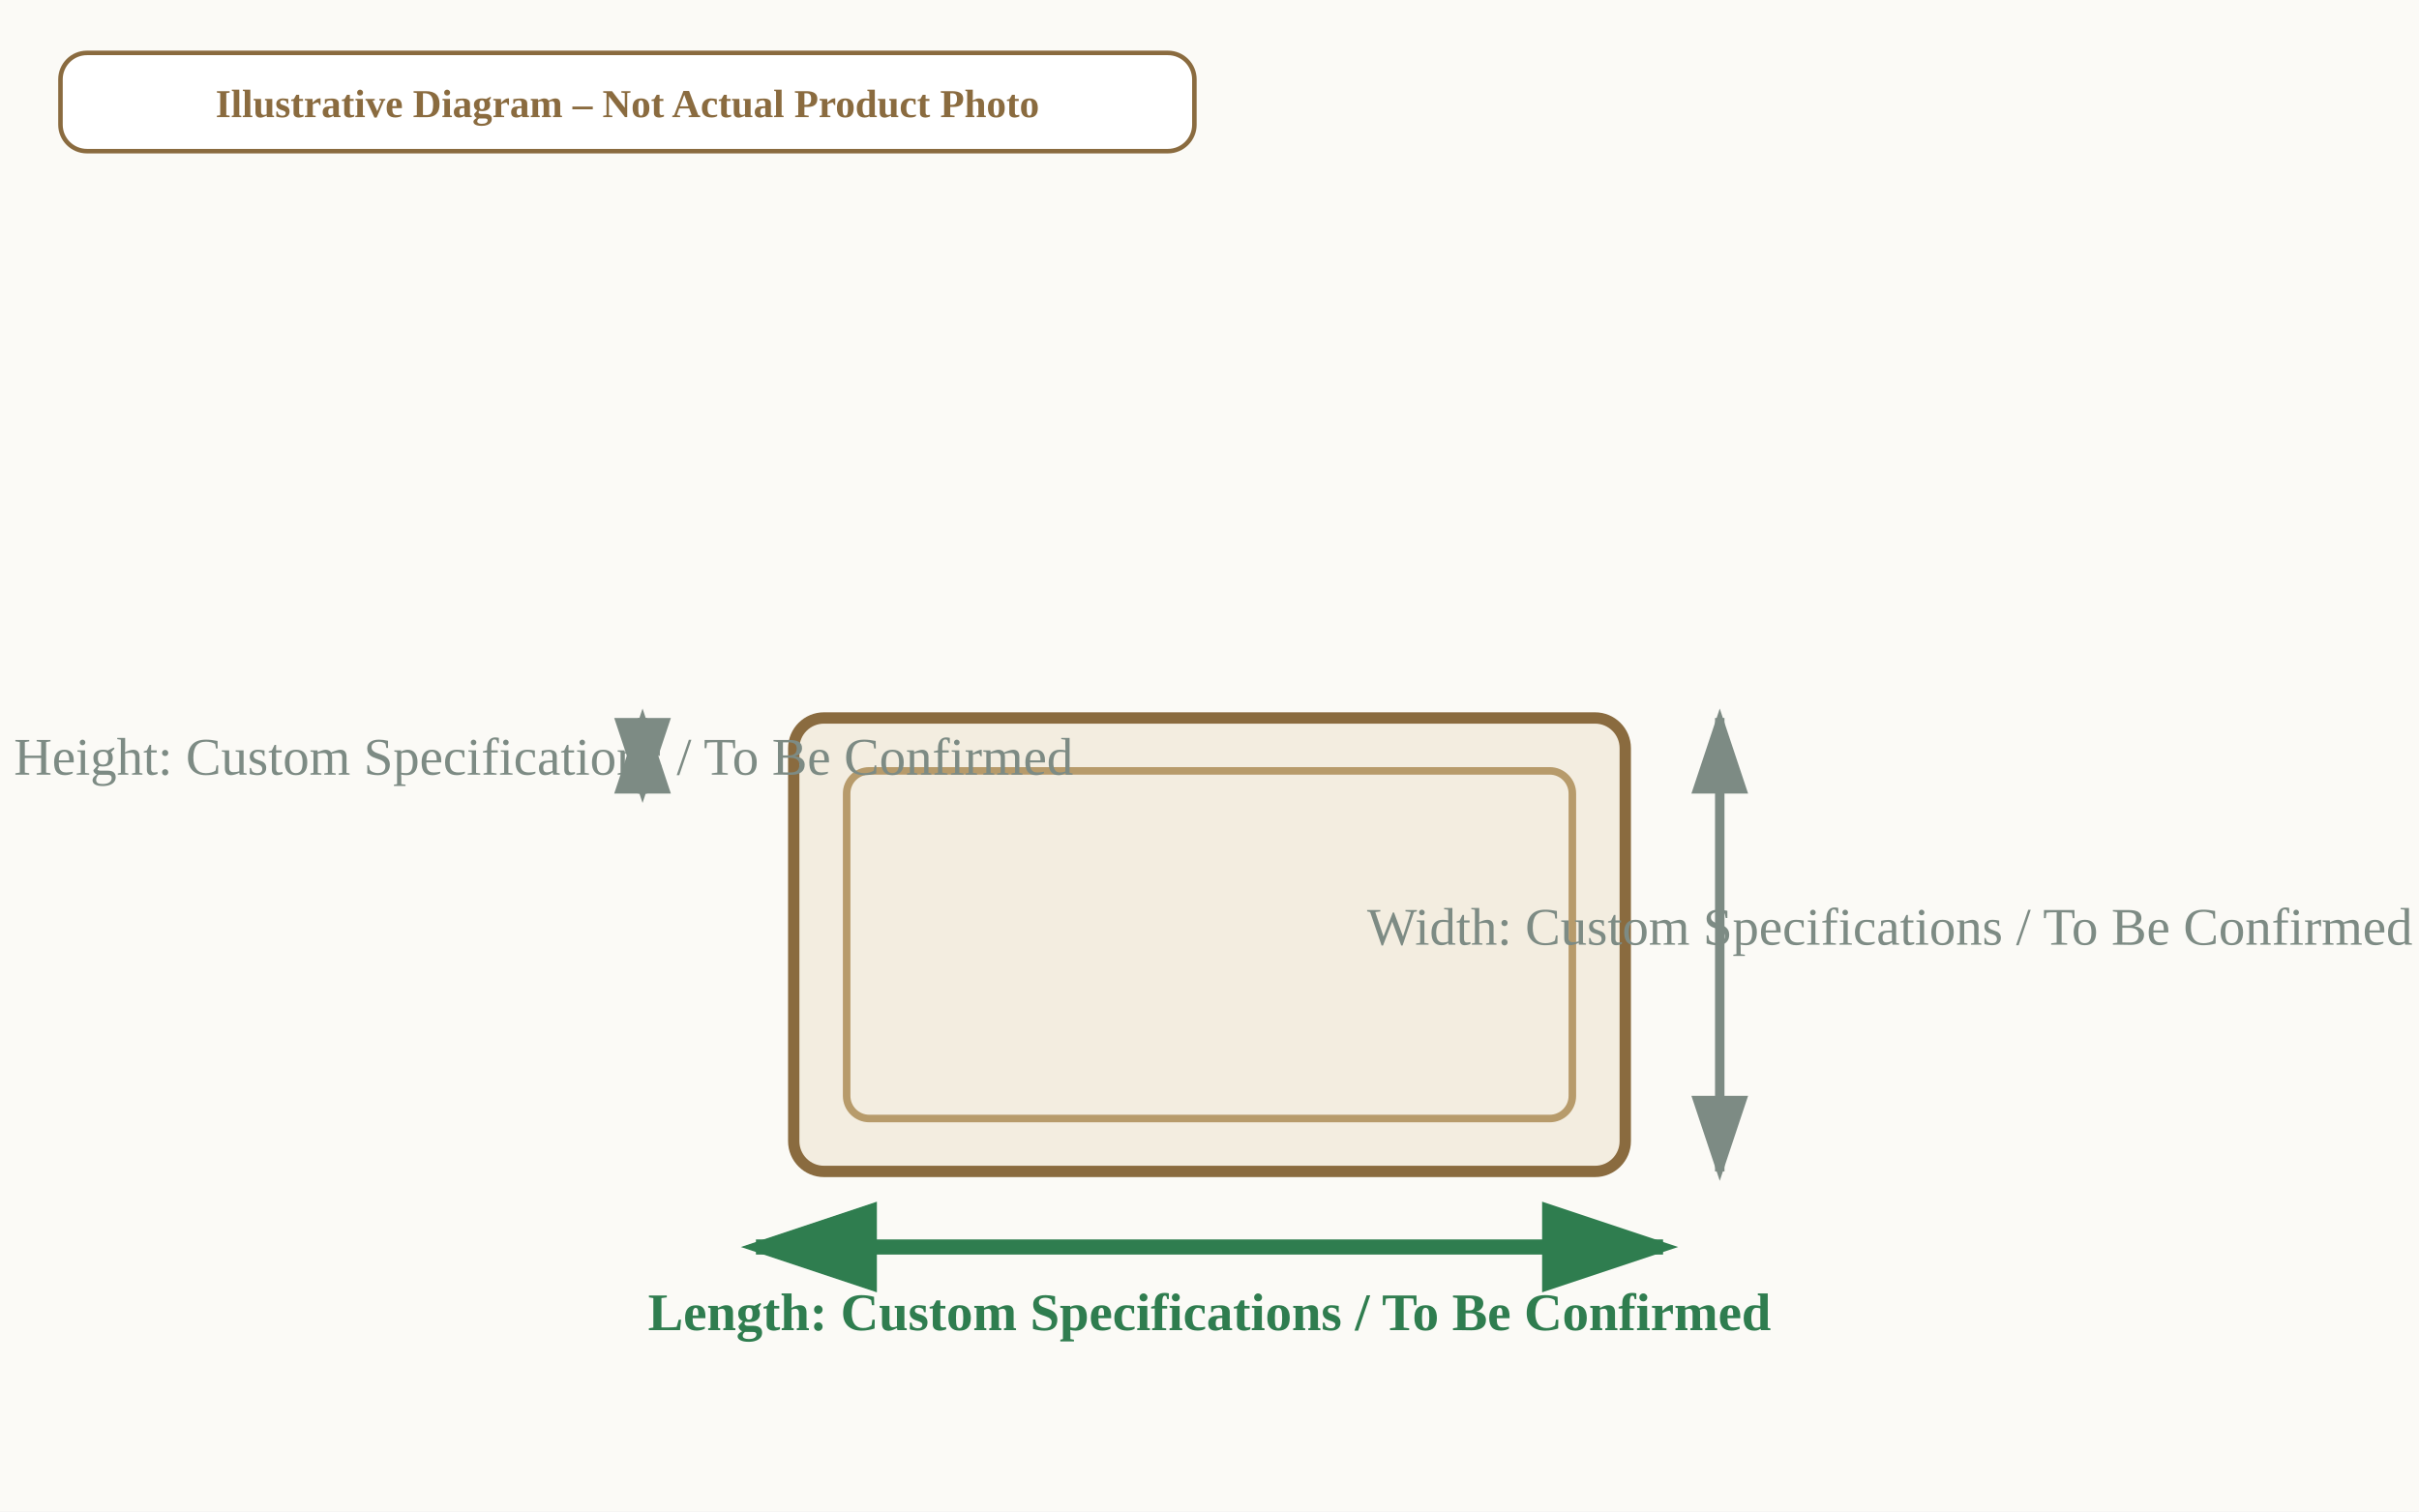
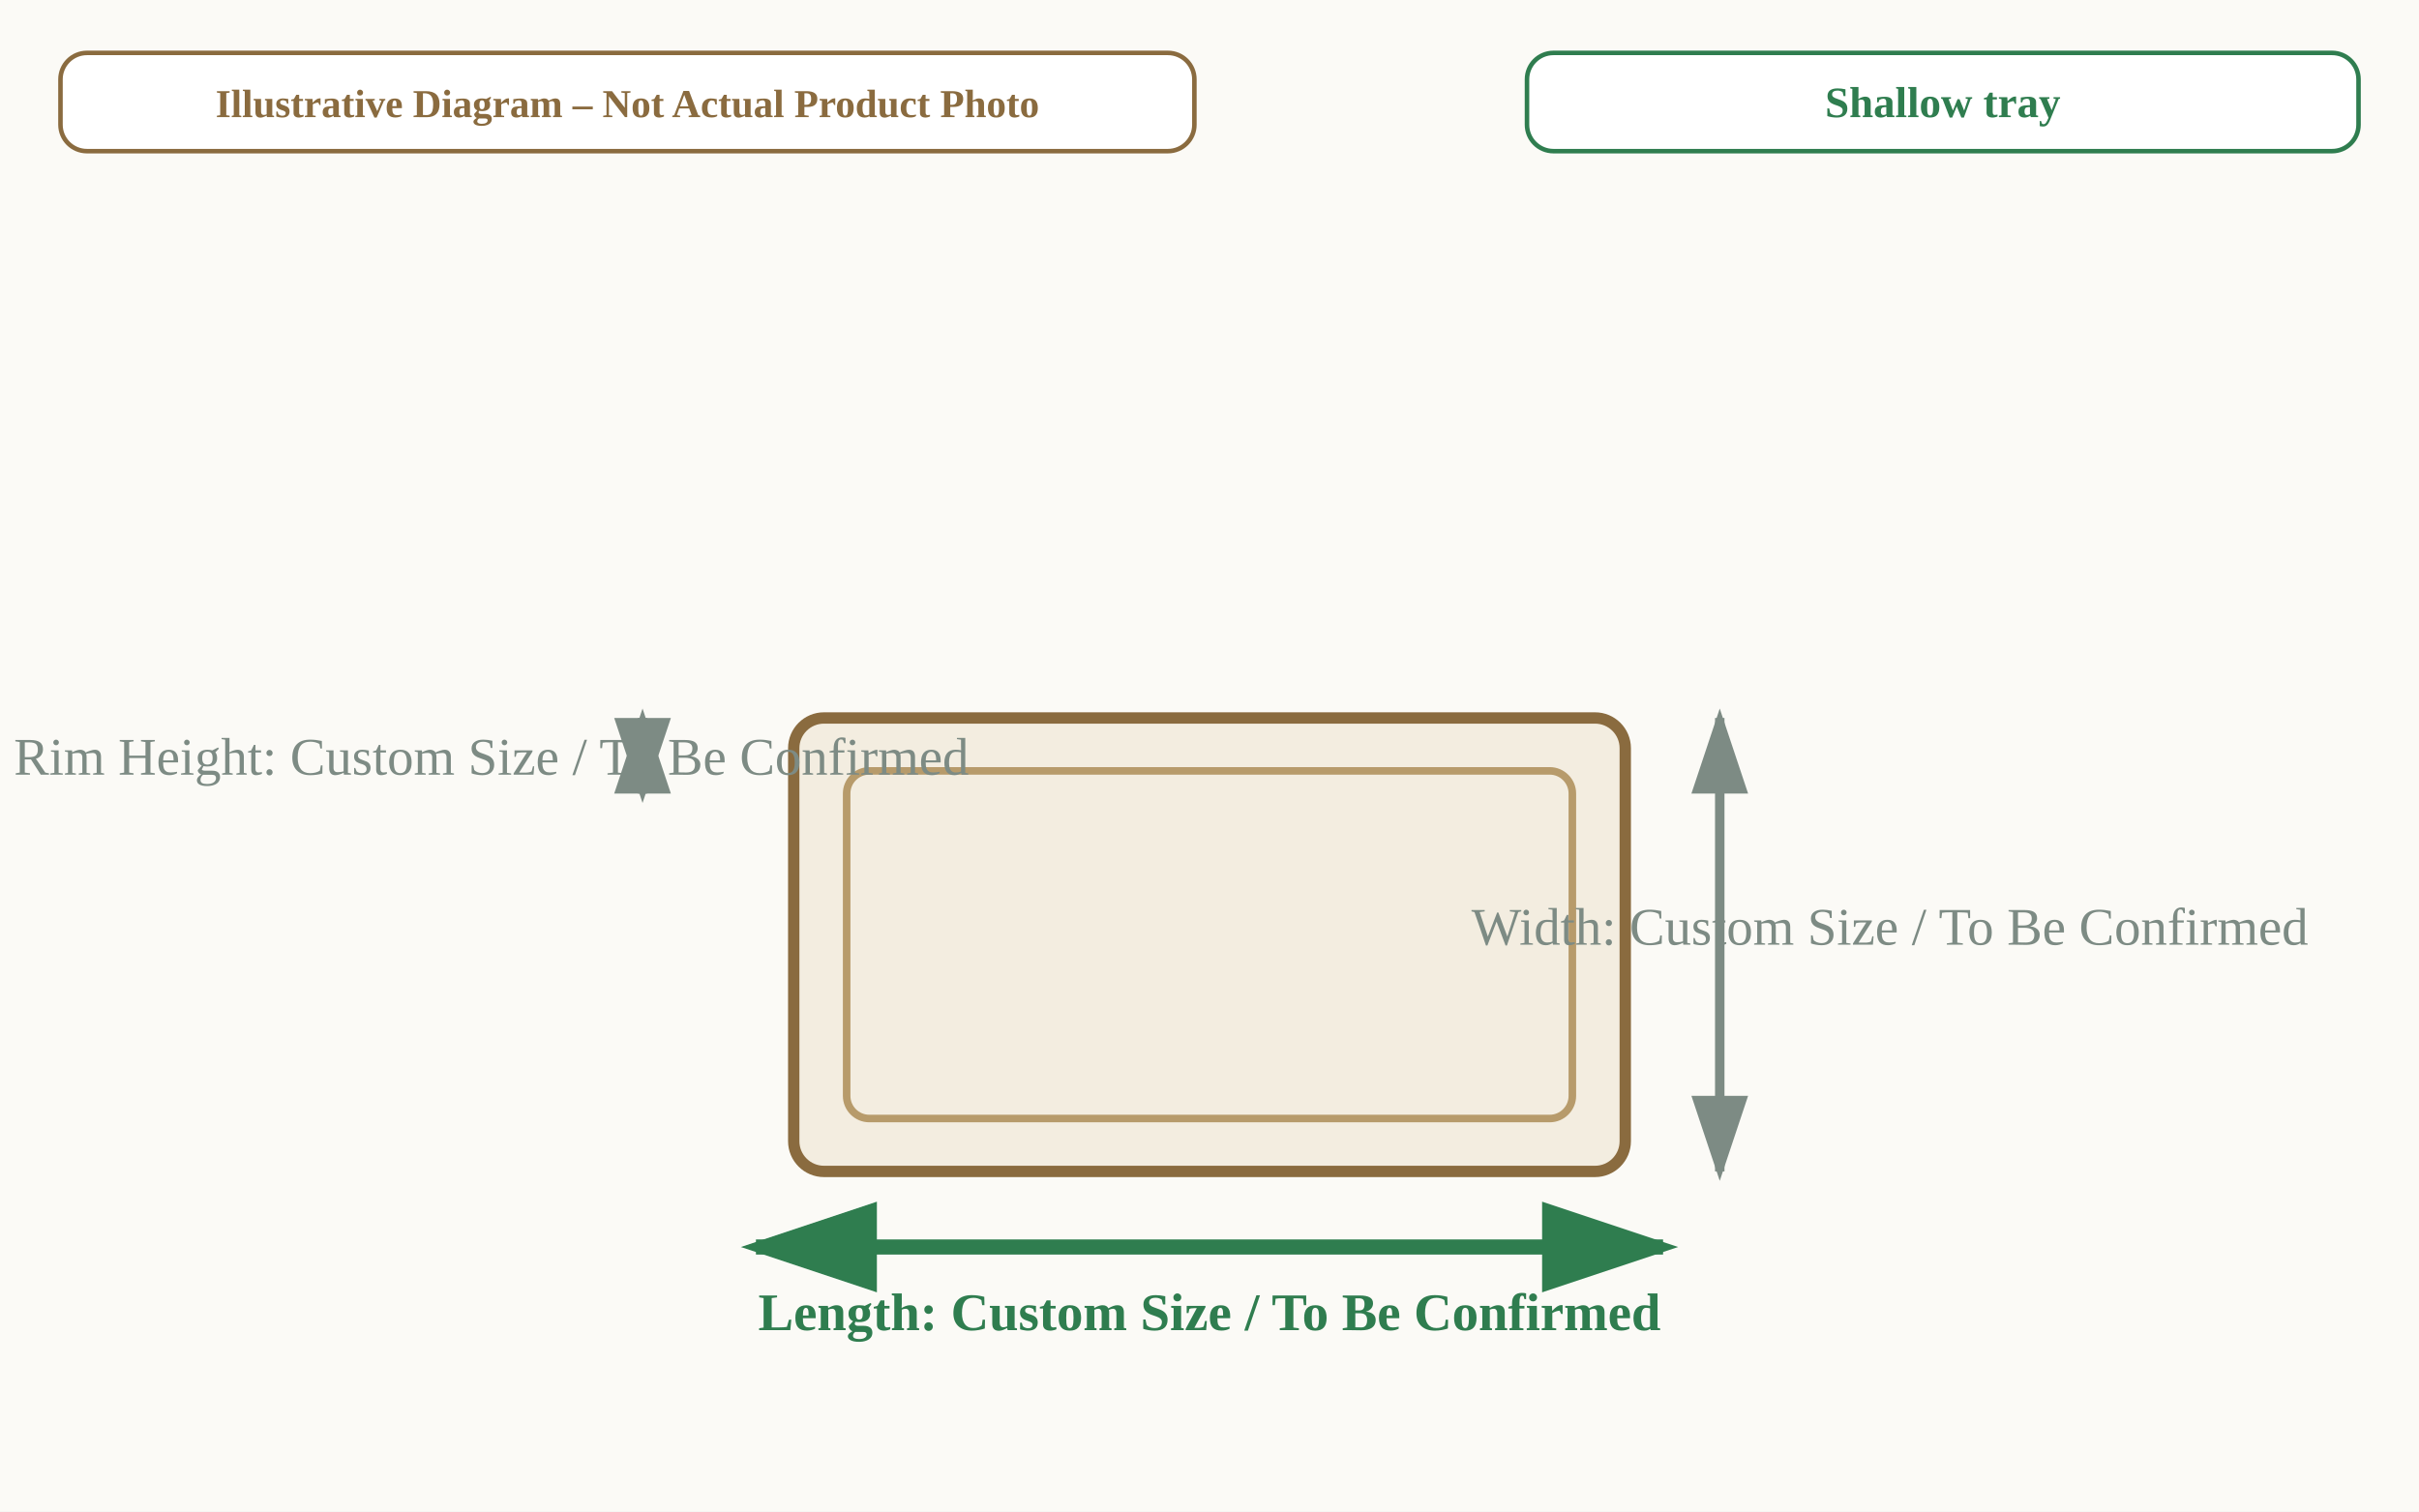
<svg xmlns="http://www.w3.org/2000/svg" viewBox="0 0 640 400" width="100%" style="max-width:620px" role="img" aria-label="dimension diagram with arrows">
  <defs>
    <marker id="arw-F06-0-g" markerWidth="10" markerHeight="10" refX="8" refY="3" orient="auto-start-reverse" markerUnits="strokeWidth">
      <path d="M0,0 L0,6 L9,3 z" fill="#2f7d4f" />
    </marker>
    <marker id="arw-F06-0-a" markerWidth="10" markerHeight="10" refX="8" refY="3" orient="auto-start-reverse" markerUnits="strokeWidth">
      <path d="M0,0 L0,6 L9,3 z" fill="#7d8b84" />
    </marker>
  </defs>
  <rect width="640" height="400" fill="#fbfaf6" />
  <rect x="16" y="14" width="300" height="26" rx="7" fill="#fff" stroke="#8a6b3f" stroke-width="1.2" />
  <text x="166" y="31" text-anchor="middle" font-size="10.5" font-weight="700" fill="#8a6b3f">Illustrative Diagram – Not Actual Product Photo</text>
+   <rect x="404" y="14" width="220" height="26" rx="7" fill="#fff" stroke="#2f7d4f" stroke-width="1.2" />
+   <text x="514" y="31" text-anchor="middle" font-size="11.5" font-weight="700" fill="#2f7d4f">Shallow tray</text>
  <rect x="210" y="190" width="220" height="120" rx="8" fill="#f3ede0" stroke="#8a6b3f" stroke-width="3" />
  <rect x="224" y="204" width="192" height="92" rx="6" fill="none" stroke="#b79b6b" stroke-width="2" />
  <line x1="200" y1="330" x2="440" y2="330" stroke="#2f7d4f" stroke-width="4" marker-start="url(#arw-F06-0-g)" marker-end="url(#arw-F06-0-g)" />
-   <text x="320" y="352" text-anchor="middle" font-size="14" font-weight="700" fill="#2f7d4f">Length: Custom Specifications / To Be Confirmed</text>
+   <text x="320" y="352" text-anchor="middle" font-size="14" font-weight="700" fill="#2f7d4f">Length: Custom Size / To Be Confirmed</text>
  <line x1="455" y1="190" x2="455" y2="310" stroke="#7d8b84" stroke-width="2.5" marker-start="url(#arw-F06-0-a)" marker-end="url(#arw-F06-0-a)" />
-   <text x="500" y="250" text-anchor="middle" font-size="14" font-weight="500" fill="#7d8b84">Width: Custom Specifications / To Be Confirmed</text>
+   <text x="500" y="250" text-anchor="middle" font-size="14" font-weight="500" fill="#7d8b84">Width: Custom Size / To Be Confirmed</text>
  <line x1="170" y1="190" x2="170" y2="210" stroke="#7d8b84" stroke-width="2.5" marker-start="url(#arw-F06-0-a)" marker-end="url(#arw-F06-0-a)" />
-   <text x="130" y="205" text-anchor="middle" font-size="14" font-weight="500" fill="#7d8b84">Rim Height: Custom Specifications / To Be Confirmed</text>
+   <text x="130" y="205" text-anchor="middle" font-size="14" font-weight="500" fill="#7d8b84">Rim Height: Custom Size / To Be Confirmed</text>
</svg>
